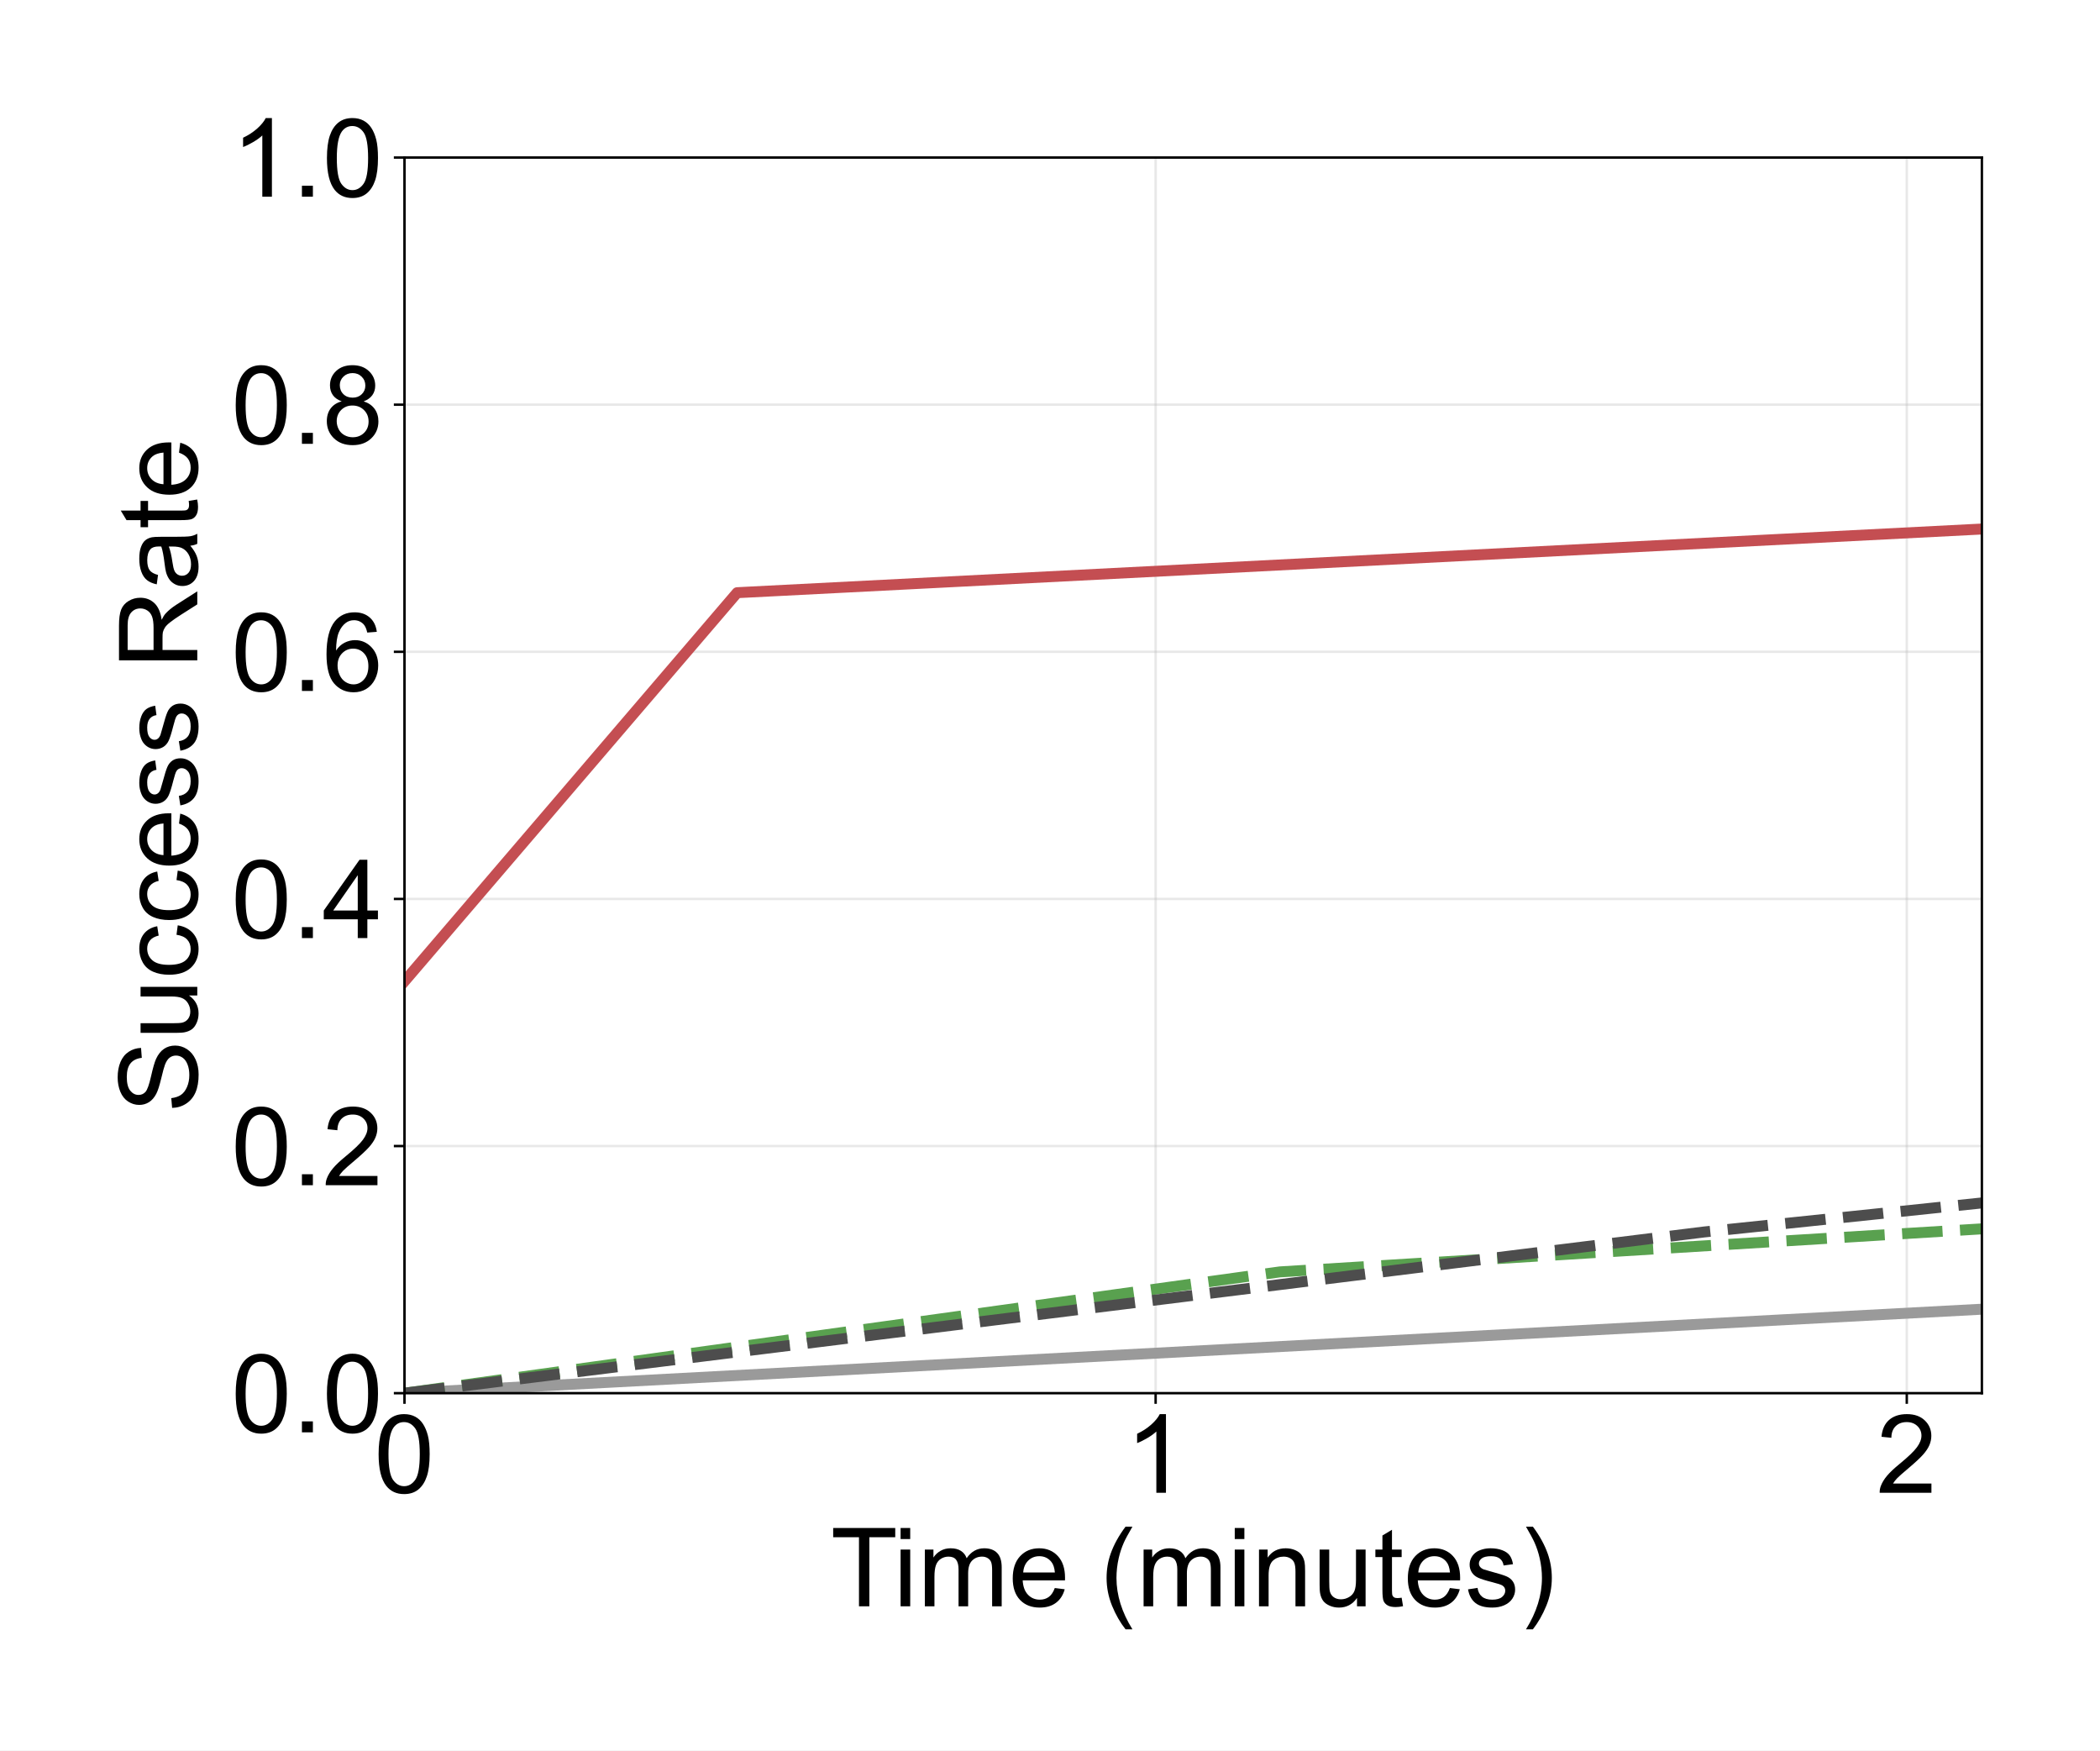
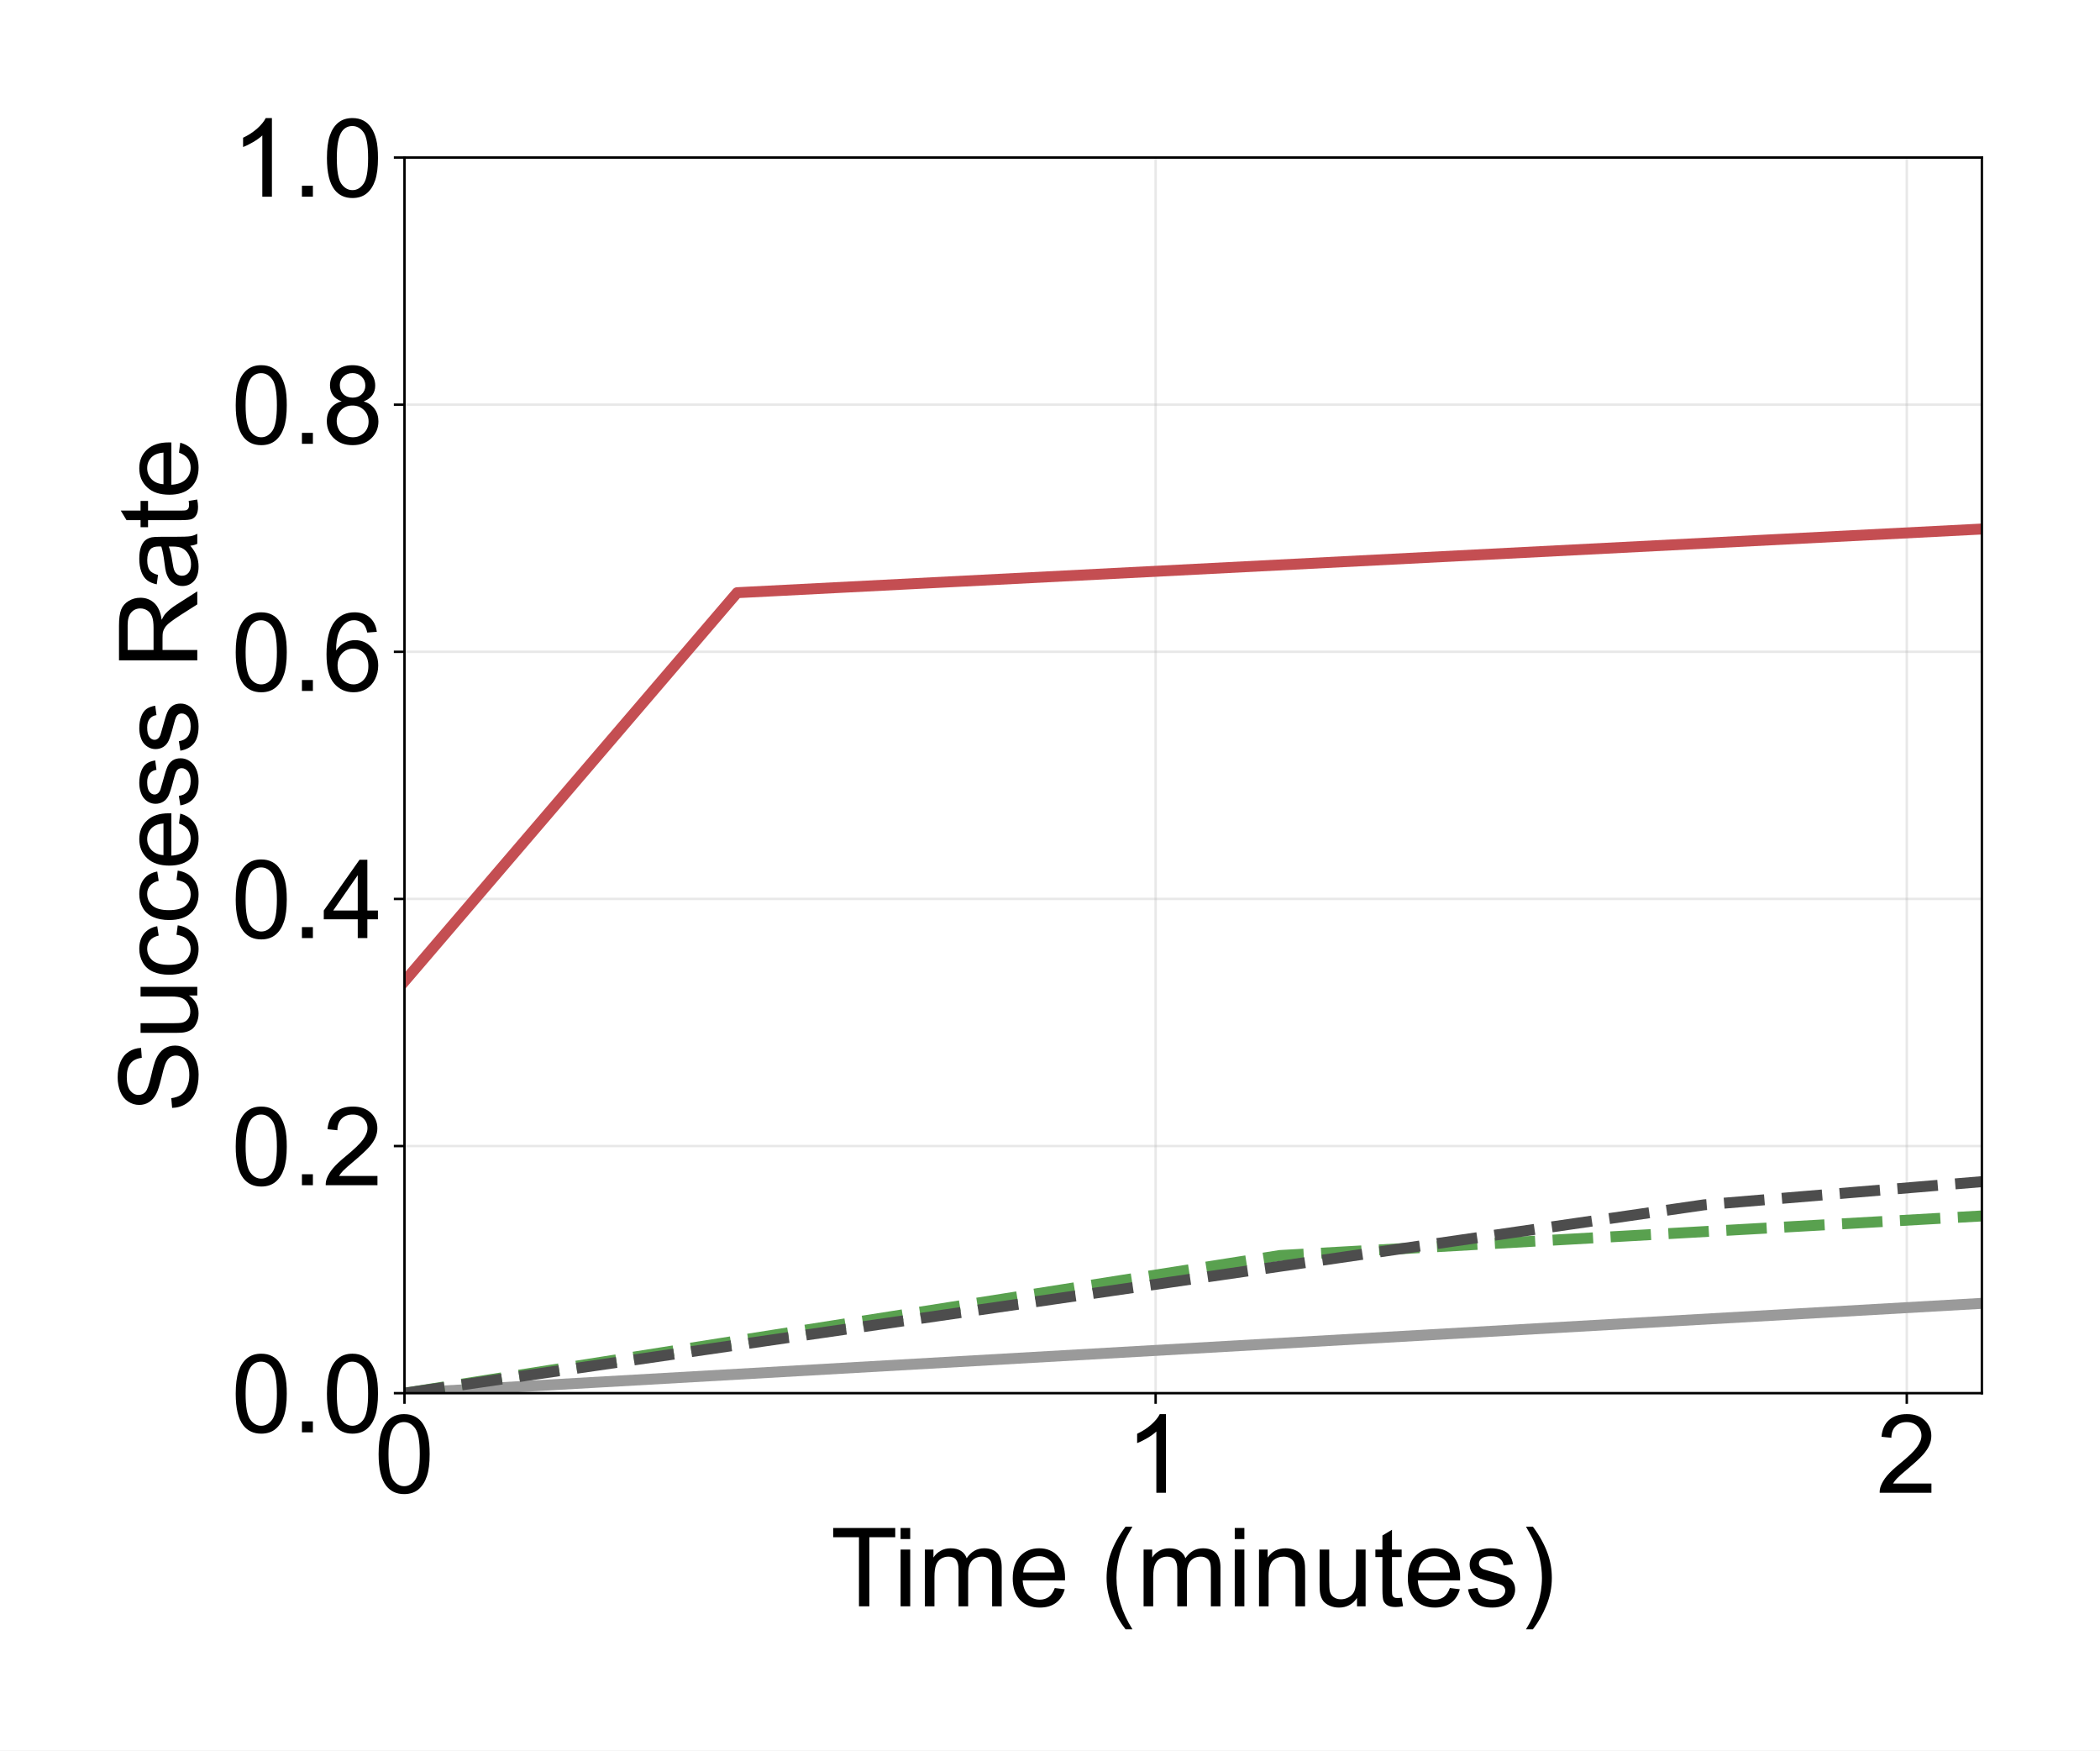
<svg xmlns="http://www.w3.org/2000/svg" xmlns:xlink="http://www.w3.org/1999/xlink" width="691.2pt" height="576pt" viewBox="0 0 691.2 576" version="1.1">
  <defs>
    <style type="text/css">*{stroke-linejoin: round; stroke-linecap: butt}</style>
  </defs>
  <g id="figure_1">
    <g id="patch_1">
      <path d="M 0 576  L 691.2 576  L 691.2 0  L 0 0  z " style="fill: #ffffff" />
    </g>
    <g id="axes_1">
      <g id="patch_2">
        <path d="M 133.13 458.44  L 652.32 458.44  L 652.32 51.84  L 133.13 51.84  z " style="fill: #ffffff" />
      </g>
      <g id="matplotlib.axis_1">
        <g id="xtick_1">
          <g id="line2d_1">
-             <path d="M 133.13 458.44  L 133.13 51.84  " clip-path="url(#pe7d058a179)" style="fill: none; stroke: #b0b0b0; stroke-opacity: 0.3; stroke-width: 0.8; stroke-linecap: square" />
+             <path d="M 133.13 458.44  L 133.13 51.84  " clip-path="url(#pa23b45beda)" style="fill: none; stroke: #b0b0b0; stroke-opacity: 0.3; stroke-width: 0.8; stroke-linecap: square" />
          </g>
          <g id="line2d_2">
            <defs>
-               <path id="mddf0a24f1b" d="M 0 0  L 0 3.5  " style="stroke: #000000; stroke-width: 0.8" />
-             </defs>
-             <g>
-               <use xlink:href="#mddf0a24f1b" x="133.13" y="458.44" style="stroke: #000000; stroke-width: 0.8" />
+               <path id="mc8737bea80" d="M 0 0  L 0 3.5  " style="stroke: #000000; stroke-width: 0.8" />
+             </defs>
+             <g>
+               <use xlink:href="#mc8737bea80" x="133.13" y="458.44" style="stroke: #000000; stroke-width: 0.8" />
            </g>
          </g>
          <g id="text_1">
            <g transform="translate(123.1203 491.2081) scale(0.36 -0.36)">
              <defs>
                <path id="ArialMT-30" d="M 266 2259  Q 266 3072 433 3567  Q 600 4063 929 4331  Q 1259 4600 1759 4600  Q 2128 4600 2406 4451  Q 2684 4303 2865 4023  Q 3047 3744 3150 3342  Q 3253 2941 3253 2259  Q 3253 1453 3087 958  Q 2922 463 2592 192  Q 2263 -78 1759 -78  Q 1097 -78 719 397  Q 266 969 266 2259  z M 844 2259  Q 844 1131 1108 757  Q 1372 384 1759 384  Q 2147 384 2411 759  Q 2675 1134 2675 2259  Q 2675 3391 2411 3762  Q 2147 4134 1753 4134  Q 1366 4134 1134 3806  Q 844 3388 844 2259  z " transform="scale(0.015625)" />
              </defs>
              <use xlink:href="#ArialMT-30" />
            </g>
          </g>
        </g>
        <g id="xtick_2">
          <g id="line2d_3">
-             <path d="M 380.366 458.44  L 380.366 51.84  " clip-path="url(#pe7d058a179)" style="fill: none; stroke: #b0b0b0; stroke-opacity: 0.3; stroke-width: 0.8; stroke-linecap: square" />
+             <path d="M 380.366 458.44  L 380.366 51.84  " clip-path="url(#pa23b45beda)" style="fill: none; stroke: #b0b0b0; stroke-opacity: 0.3; stroke-width: 0.8; stroke-linecap: square" />
          </g>
          <g id="line2d_4">
            <g>
-               <use xlink:href="#mddf0a24f1b" x="380.366" y="458.44" style="stroke: #000000; stroke-width: 0.8" />
+               <use xlink:href="#mc8737bea80" x="380.366" y="458.44" style="stroke: #000000; stroke-width: 0.8" />
            </g>
          </g>
          <g id="text_2">
            <g transform="translate(370.3561 491.2081) scale(0.36 -0.36)">
              <defs>
                <path id="ArialMT-31" d="M 2384 0  L 1822 0  L 1822 3584  Q 1619 3391 1289 3197  Q 959 3003 697 2906  L 697 3450  Q 1169 3672 1522 3987  Q 1875 4303 2022 4600  L 2384 4600  L 2384 0  z " transform="scale(0.015625)" />
              </defs>
              <use xlink:href="#ArialMT-31" />
            </g>
          </g>
        </g>
        <g id="xtick_3">
          <g id="line2d_5">
-             <path d="M 627.602 458.44  L 627.602 51.84  " clip-path="url(#pe7d058a179)" style="fill: none; stroke: #b0b0b0; stroke-opacity: 0.3; stroke-width: 0.8; stroke-linecap: square" />
+             <path d="M 627.602 458.44  L 627.602 51.84  " clip-path="url(#pa23b45beda)" style="fill: none; stroke: #b0b0b0; stroke-opacity: 0.3; stroke-width: 0.8; stroke-linecap: square" />
          </g>
          <g id="line2d_6">
            <g>
-               <use xlink:href="#mddf0a24f1b" x="627.602" y="458.44" style="stroke: #000000; stroke-width: 0.8" />
+               <use xlink:href="#mc8737bea80" x="627.602" y="458.44" style="stroke: #000000; stroke-width: 0.8" />
            </g>
          </g>
          <g id="text_3">
            <g transform="translate(617.5919 491.2081) scale(0.36 -0.36)">
              <defs>
                <path id="ArialMT-32" d="M 3222 541  L 3222 0  L 194 0  Q 188 203 259 391  Q 375 700 629 1000  Q 884 1300 1366 1694  Q 2113 2306 2375 2664  Q 2638 3022 2638 3341  Q 2638 3675 2398 3904  Q 2159 4134 1775 4134  Q 1369 4134 1125 3890  Q 881 3647 878 3216  L 300 3275  Q 359 3922 746 4261  Q 1134 4600 1788 4600  Q 2447 4600 2831 4234  Q 3216 3869 3216 3328  Q 3216 3053 3103 2787  Q 2991 2522 2730 2228  Q 2469 1934 1863 1422  Q 1356 997 1212 845  Q 1069 694 975 541  L 3222 541  z " transform="scale(0.015625)" />
              </defs>
              <use xlink:href="#ArialMT-32" />
            </g>
          </g>
        </g>
        <g id="text_4">
          <g transform="translate(273.3934 528.57) scale(0.36 -0.36)">
            <defs>
              <path id="ArialMT-54" d="M 1659 0  L 1659 4041  L 150 4041  L 150 4581  L 3781 4581  L 3781 4041  L 2266 4041  L 2266 0  L 1659 0  z " transform="scale(0.015625)" />
              <path id="ArialMT-69" d="M 425 3934  L 425 4581  L 988 4581  L 988 3934  L 425 3934  z M 425 0  L 425 3319  L 988 3319  L 988 0  L 425 0  z " transform="scale(0.015625)" />
              <path id="ArialMT-6d" d="M 422 0  L 422 3319  L 925 3319  L 925 2853  Q 1081 3097 1340 3245  Q 1600 3394 1931 3394  Q 2300 3394 2536 3241  Q 2772 3088 2869 2813  Q 3263 3394 3894 3394  Q 4388 3394 4653 3120  Q 4919 2847 4919 2278  L 4919 0  L 4359 0  L 4359 2091  Q 4359 2428 4304 2576  Q 4250 2725 4106 2815  Q 3963 2906 3769 2906  Q 3419 2906 3187 2673  Q 2956 2441 2956 1928  L 2956 0  L 2394 0  L 2394 2156  Q 2394 2531 2256 2718  Q 2119 2906 1806 2906  Q 1569 2906 1367 2781  Q 1166 2656 1075 2415  Q 984 2175 984 1722  L 984 0  L 422 0  z " transform="scale(0.015625)" />
              <path id="ArialMT-65" d="M 2694 1069  L 3275 997  Q 3138 488 2766 206  Q 2394 -75 1816 -75  Q 1088 -75 661 373  Q 234 822 234 1631  Q 234 2469 665 2931  Q 1097 3394 1784 3394  Q 2450 3394 2872 2941  Q 3294 2488 3294 1666  Q 3294 1616 3291 1516  L 816 1516  Q 847 969 1125 678  Q 1403 388 1819 388  Q 2128 388 2347 550  Q 2566 713 2694 1069  z M 847 1978  L 2700 1978  Q 2663 2397 2488 2606  Q 2219 2931 1791 2931  Q 1403 2931 1139 2672  Q 875 2413 847 1978  z " transform="scale(0.015625)" />
              <path id="ArialMT-20" transform="scale(0.015625)" />
              <path id="ArialMT-28" d="M 1497 -1347  Q 1031 -759 709 28  Q 388 816 388 1659  Q 388 2403 628 3084  Q 909 3875 1497 4659  L 1900 4659  Q 1522 4009 1400 3731  Q 1209 3300 1100 2831  Q 966 2247 966 1656  Q 966 153 1900 -1347  L 1497 -1347  z " transform="scale(0.015625)" />
              <path id="ArialMT-6e" d="M 422 0  L 422 3319  L 928 3319  L 928 2847  Q 1294 3394 1984 3394  Q 2284 3394 2536 3286  Q 2788 3178 2913 3003  Q 3038 2828 3088 2588  Q 3119 2431 3119 2041  L 3119 0  L 2556 0  L 2556 2019  Q 2556 2363 2490 2533  Q 2425 2703 2258 2804  Q 2091 2906 1866 2906  Q 1506 2906 1245 2678  Q 984 2450 984 1813  L 984 0  L 422 0  z " transform="scale(0.015625)" />
              <path id="ArialMT-75" d="M 2597 0  L 2597 488  Q 2209 -75 1544 -75  Q 1250 -75 995 37  Q 741 150 617 320  Q 494 491 444 738  Q 409 903 409 1263  L 409 3319  L 972 3319  L 972 1478  Q 972 1038 1006 884  Q 1059 663 1231 536  Q 1403 409 1656 409  Q 1909 409 2131 539  Q 2353 669 2445 892  Q 2538 1116 2538 1541  L 2538 3319  L 3100 3319  L 3100 0  L 2597 0  z " transform="scale(0.015625)" />
              <path id="ArialMT-74" d="M 1650 503  L 1731 6  Q 1494 -44 1306 -44  Q 1000 -44 831 53  Q 663 150 594 308  Q 525 466 525 972  L 525 2881  L 113 2881  L 113 3319  L 525 3319  L 525 4141  L 1084 4478  L 1084 3319  L 1650 3319  L 1650 2881  L 1084 2881  L 1084 941  Q 1084 700 1114 631  Q 1144 563 1211 522  Q 1278 481 1403 481  Q 1497 481 1650 503  z " transform="scale(0.015625)" />
              <path id="ArialMT-73" d="M 197 991  L 753 1078  Q 800 744 1014 566  Q 1228 388 1613 388  Q 2000 388 2187 545  Q 2375 703 2375 916  Q 2375 1106 2209 1216  Q 2094 1291 1634 1406  Q 1016 1563 777 1677  Q 538 1791 414 1992  Q 291 2194 291 2438  Q 291 2659 392 2848  Q 494 3038 669 3163  Q 800 3259 1026 3326  Q 1253 3394 1513 3394  Q 1903 3394 2198 3281  Q 2494 3169 2634 2976  Q 2775 2784 2828 2463  L 2278 2388  Q 2241 2644 2061 2787  Q 1881 2931 1553 2931  Q 1166 2931 1000 2803  Q 834 2675 834 2503  Q 834 2394 903 2306  Q 972 2216 1119 2156  Q 1203 2125 1616 2013  Q 2213 1853 2448 1751  Q 2684 1650 2818 1456  Q 2953 1263 2953 975  Q 2953 694 2789 445  Q 2625 197 2315 61  Q 2006 -75 1616 -75  Q 969 -75 630 194  Q 291 463 197 991  z " transform="scale(0.015625)" />
              <path id="ArialMT-29" d="M 791 -1347  L 388 -1347  Q 1322 153 1322 1656  Q 1322 2244 1188 2822  Q 1081 3291 891 3722  Q 769 4003 388 4659  L 791 4659  Q 1378 3875 1659 3084  Q 1900 2403 1900 1659  Q 1900 816 1576 28  Q 1253 -759 791 -1347  z " transform="scale(0.015625)" />
            </defs>
            <use xlink:href="#ArialMT-54" />
            <use xlink:href="#ArialMT-69" transform="translate(57.33398 0)" />
            <use xlink:href="#ArialMT-6d" transform="translate(79.55078 0)" />
            <use xlink:href="#ArialMT-65" transform="translate(162.8516 0)" />
            <use xlink:href="#ArialMT-20" transform="translate(218.4668 0)" />
            <use xlink:href="#ArialMT-28" transform="translate(246.25 0)" />
            <use xlink:href="#ArialMT-6d" transform="translate(279.5508 0)" />
            <use xlink:href="#ArialMT-69" transform="translate(362.8516 0)" />
            <use xlink:href="#ArialMT-6e" transform="translate(385.0684 0)" />
            <use xlink:href="#ArialMT-75" transform="translate(440.6836 0)" />
            <use xlink:href="#ArialMT-74" transform="translate(496.2988 0)" />
            <use xlink:href="#ArialMT-65" transform="translate(524.082 0)" />
            <use xlink:href="#ArialMT-73" transform="translate(579.6973 0)" />
            <use xlink:href="#ArialMT-29" transform="translate(629.6973 0)" />
          </g>
        </g>
      </g>
      <g id="matplotlib.axis_2">
        <g id="ytick_1">
          <g id="line2d_7">
-             <path d="M 133.13 458.44  L 652.32 458.44  " clip-path="url(#pe7d058a179)" style="fill: none; stroke: #b0b0b0; stroke-opacity: 0.3; stroke-width: 0.8; stroke-linecap: square" />
+             <path d="M 133.13 458.44  L 652.32 458.44  " clip-path="url(#pa23b45beda)" style="fill: none; stroke: #b0b0b0; stroke-opacity: 0.3; stroke-width: 0.8; stroke-linecap: square" />
          </g>
          <g id="line2d_8">
            <defs>
-               <path id="m1bae97be76" d="M 0 0  L -3.5 0  " style="stroke: #000000; stroke-width: 0.8" />
-             </defs>
-             <g>
-               <use xlink:href="#m1bae97be76" x="133.13" y="458.44" style="stroke: #000000; stroke-width: 0.8" />
+               <path id="mf6ff5a0eb2" d="M 0 0  L -3.5 0  " style="stroke: #000000; stroke-width: 0.8" />
+             </defs>
+             <g>
+               <use xlink:href="#mf6ff5a0eb2" x="133.13" y="458.44" style="stroke: #000000; stroke-width: 0.8" />
            </g>
          </g>
          <g id="text_5">
            <g transform="translate(76.09 471.3241) scale(0.36 -0.36)">
              <defs>
                <path id="ArialMT-2e" d="M 581 0  L 581 641  L 1222 641  L 1222 0  L 581 0  z " transform="scale(0.015625)" />
              </defs>
              <use xlink:href="#ArialMT-30" />
              <use xlink:href="#ArialMT-2e" transform="translate(55.61523 0)" />
              <use xlink:href="#ArialMT-30" transform="translate(83.39844 0)" />
            </g>
          </g>
        </g>
        <g id="ytick_2">
          <g id="line2d_9">
-             <path d="M 133.13 377.12  L 652.32 377.12  " clip-path="url(#pe7d058a179)" style="fill: none; stroke: #b0b0b0; stroke-opacity: 0.3; stroke-width: 0.8; stroke-linecap: square" />
+             <path d="M 133.13 377.12  L 652.32 377.12  " clip-path="url(#pa23b45beda)" style="fill: none; stroke: #b0b0b0; stroke-opacity: 0.3; stroke-width: 0.8; stroke-linecap: square" />
          </g>
          <g id="line2d_10">
            <g>
-               <use xlink:href="#m1bae97be76" x="133.13" y="377.12" style="stroke: #000000; stroke-width: 0.8" />
+               <use xlink:href="#mf6ff5a0eb2" x="133.13" y="377.12" style="stroke: #000000; stroke-width: 0.8" />
            </g>
          </g>
          <g id="text_6">
            <g transform="translate(76.09 390.0041) scale(0.36 -0.36)">
              <use xlink:href="#ArialMT-30" />
              <use xlink:href="#ArialMT-2e" transform="translate(55.61523 0)" />
              <use xlink:href="#ArialMT-32" transform="translate(83.39844 0)" />
            </g>
          </g>
        </g>
        <g id="ytick_3">
          <g id="line2d_11">
-             <path d="M 133.13 295.8  L 652.32 295.8  " clip-path="url(#pe7d058a179)" style="fill: none; stroke: #b0b0b0; stroke-opacity: 0.3; stroke-width: 0.8; stroke-linecap: square" />
+             <path d="M 133.13 295.8  L 652.32 295.8  " clip-path="url(#pa23b45beda)" style="fill: none; stroke: #b0b0b0; stroke-opacity: 0.3; stroke-width: 0.8; stroke-linecap: square" />
          </g>
          <g id="line2d_12">
            <g>
-               <use xlink:href="#m1bae97be76" x="133.13" y="295.8" style="stroke: #000000; stroke-width: 0.8" />
+               <use xlink:href="#mf6ff5a0eb2" x="133.13" y="295.8" style="stroke: #000000; stroke-width: 0.8" />
            </g>
          </g>
          <g id="text_7">
            <g transform="translate(76.09 308.6841) scale(0.36 -0.36)">
              <defs>
                <path id="ArialMT-34" d="M 2069 0  L 2069 1097  L 81 1097  L 81 1613  L 2172 4581  L 2631 4581  L 2631 1613  L 3250 1613  L 3250 1097  L 2631 1097  L 2631 0  L 2069 0  z M 2069 1613  L 2069 3678  L 634 1613  L 2069 1613  z " transform="scale(0.015625)" />
              </defs>
              <use xlink:href="#ArialMT-30" />
              <use xlink:href="#ArialMT-2e" transform="translate(55.61523 0)" />
              <use xlink:href="#ArialMT-34" transform="translate(83.39844 0)" />
            </g>
          </g>
        </g>
        <g id="ytick_4">
          <g id="line2d_13">
-             <path d="M 133.13 214.48  L 652.32 214.48  " clip-path="url(#pe7d058a179)" style="fill: none; stroke: #b0b0b0; stroke-opacity: 0.3; stroke-width: 0.8; stroke-linecap: square" />
+             <path d="M 133.13 214.48  L 652.32 214.48  " clip-path="url(#pa23b45beda)" style="fill: none; stroke: #b0b0b0; stroke-opacity: 0.3; stroke-width: 0.8; stroke-linecap: square" />
          </g>
          <g id="line2d_14">
            <g>
-               <use xlink:href="#m1bae97be76" x="133.13" y="214.48" style="stroke: #000000; stroke-width: 0.8" />
+               <use xlink:href="#mf6ff5a0eb2" x="133.13" y="214.48" style="stroke: #000000; stroke-width: 0.8" />
            </g>
          </g>
          <g id="text_8">
            <g transform="translate(76.09 227.3641) scale(0.36 -0.36)">
              <defs>
                <path id="ArialMT-36" d="M 3184 3459  L 2625 3416  Q 2550 3747 2413 3897  Q 2184 4138 1850 4138  Q 1581 4138 1378 3988  Q 1113 3794 959 3422  Q 806 3050 800 2363  Q 1003 2672 1297 2822  Q 1591 2972 1913 2972  Q 2475 2972 2870 2558  Q 3266 2144 3266 1488  Q 3266 1056 3080 686  Q 2894 316 2569 119  Q 2244 -78 1831 -78  Q 1128 -78 684 439  Q 241 956 241 2144  Q 241 3472 731 4075  Q 1159 4600 1884 4600  Q 2425 4600 2770 4297  Q 3116 3994 3184 3459  z M 888 1484  Q 888 1194 1011 928  Q 1134 663 1356 523  Q 1578 384 1822 384  Q 2178 384 2434 671  Q 2691 959 2691 1453  Q 2691 1928 2437 2201  Q 2184 2475 1800 2475  Q 1419 2475 1153 2201  Q 888 1928 888 1484  z " transform="scale(0.015625)" />
              </defs>
              <use xlink:href="#ArialMT-30" />
              <use xlink:href="#ArialMT-2e" transform="translate(55.61523 0)" />
              <use xlink:href="#ArialMT-36" transform="translate(83.39844 0)" />
            </g>
          </g>
        </g>
        <g id="ytick_5">
          <g id="line2d_15">
-             <path d="M 133.13 133.16  L 652.32 133.16  " clip-path="url(#pe7d058a179)" style="fill: none; stroke: #b0b0b0; stroke-opacity: 0.3; stroke-width: 0.8; stroke-linecap: square" />
+             <path d="M 133.13 133.16  L 652.32 133.16  " clip-path="url(#pa23b45beda)" style="fill: none; stroke: #b0b0b0; stroke-opacity: 0.3; stroke-width: 0.8; stroke-linecap: square" />
          </g>
          <g id="line2d_16">
            <g>
-               <use xlink:href="#m1bae97be76" x="133.13" y="133.16" style="stroke: #000000; stroke-width: 0.8" />
+               <use xlink:href="#mf6ff5a0eb2" x="133.13" y="133.16" style="stroke: #000000; stroke-width: 0.8" />
            </g>
          </g>
          <g id="text_9">
            <g transform="translate(76.09 146.0441) scale(0.36 -0.36)">
              <defs>
                <path id="ArialMT-38" d="M 1131 2484  Q 781 2613 612 2850  Q 444 3088 444 3419  Q 444 3919 803 4259  Q 1163 4600 1759 4600  Q 2359 4600 2725 4251  Q 3091 3903 3091 3403  Q 3091 3084 2923 2848  Q 2756 2613 2416 2484  Q 2838 2347 3058 2040  Q 3278 1734 3278 1309  Q 3278 722 2862 322  Q 2447 -78 1769 -78  Q 1091 -78 675 323  Q 259 725 259 1325  Q 259 1772 486 2073  Q 713 2375 1131 2484  z M 1019 3438  Q 1019 3113 1228 2906  Q 1438 2700 1772 2700  Q 2097 2700 2305 2904  Q 2513 3109 2513 3406  Q 2513 3716 2298 3927  Q 2084 4138 1766 4138  Q 1444 4138 1231 3931  Q 1019 3725 1019 3438  z M 838 1322  Q 838 1081 952 856  Q 1066 631 1291 507  Q 1516 384 1775 384  Q 2178 384 2440 643  Q 2703 903 2703 1303  Q 2703 1709 2433 1975  Q 2163 2241 1756 2241  Q 1359 2241 1098 1978  Q 838 1716 838 1322  z " transform="scale(0.015625)" />
              </defs>
              <use xlink:href="#ArialMT-30" />
              <use xlink:href="#ArialMT-2e" transform="translate(55.61523 0)" />
              <use xlink:href="#ArialMT-38" transform="translate(83.39844 0)" />
            </g>
          </g>
        </g>
        <g id="ytick_6">
          <g id="line2d_17">
-             <path d="M 133.13 51.84  L 652.32 51.84  " clip-path="url(#pe7d058a179)" style="fill: none; stroke: #b0b0b0; stroke-opacity: 0.3; stroke-width: 0.8; stroke-linecap: square" />
+             <path d="M 133.13 51.84  L 652.32 51.84  " clip-path="url(#pa23b45beda)" style="fill: none; stroke: #b0b0b0; stroke-opacity: 0.3; stroke-width: 0.8; stroke-linecap: square" />
          </g>
          <g id="line2d_18">
            <g>
-               <use xlink:href="#m1bae97be76" x="133.13" y="51.84" style="stroke: #000000; stroke-width: 0.8" />
+               <use xlink:href="#mf6ff5a0eb2" x="133.13" y="51.84" style="stroke: #000000; stroke-width: 0.8" />
            </g>
          </g>
          <g id="text_10">
            <g transform="translate(76.09 64.72406) scale(0.36 -0.36)">
              <use xlink:href="#ArialMT-31" />
              <use xlink:href="#ArialMT-2e" transform="translate(55.61523 0)" />
              <use xlink:href="#ArialMT-30" transform="translate(83.39844 0)" />
            </g>
          </g>
        </g>
        <g id="text_11">
          <g transform="translate(64.935 366.1859) rotate(-90) scale(0.36 -0.36)">
            <defs>
              <path id="ArialMT-53" d="M 288 1472  L 859 1522  Q 900 1178 1048 958  Q 1197 738 1509 602  Q 1822 466 2213 466  Q 2559 466 2825 569  Q 3091 672 3220 851  Q 3350 1031 3350 1244  Q 3350 1459 3225 1620  Q 3100 1781 2813 1891  Q 2628 1963 1997 2114  Q 1366 2266 1113 2400  Q 784 2572 623 2826  Q 463 3081 463 3397  Q 463 3744 659 4045  Q 856 4347 1234 4503  Q 1613 4659 2075 4659  Q 2584 4659 2973 4495  Q 3363 4331 3572 4012  Q 3781 3694 3797 3291  L 3216 3247  Q 3169 3681 2898 3903  Q 2628 4125 2100 4125  Q 1550 4125 1298 3923  Q 1047 3722 1047 3438  Q 1047 3191 1225 3031  Q 1400 2872 2139 2705  Q 2878 2538 3153 2413  Q 3553 2228 3743 1945  Q 3934 1663 3934 1294  Q 3934 928 3725 604  Q 3516 281 3123 101  Q 2731 -78 2241 -78  Q 1619 -78 1198 103  Q 778 284 539 648  Q 300 1013 288 1472  z " transform="scale(0.015625)" />
              <path id="ArialMT-63" d="M 2588 1216  L 3141 1144  Q 3050 572 2676 248  Q 2303 -75 1759 -75  Q 1078 -75 664 370  Q 250 816 250 1647  Q 250 2184 428 2587  Q 606 2991 970 3192  Q 1334 3394 1763 3394  Q 2303 3394 2647 3120  Q 2991 2847 3088 2344  L 2541 2259  Q 2463 2594 2264 2762  Q 2066 2931 1784 2931  Q 1359 2931 1093 2626  Q 828 2322 828 1663  Q 828 994 1084 691  Q 1341 388 1753 388  Q 2084 388 2306 591  Q 2528 794 2588 1216  z " transform="scale(0.015625)" />
              <path id="ArialMT-52" d="M 503 0  L 503 4581  L 2534 4581  Q 3147 4581 3465 4457  Q 3784 4334 3975 4021  Q 4166 3709 4166 3331  Q 4166 2844 3850 2509  Q 3534 2175 2875 2084  Q 3116 1969 3241 1856  Q 3506 1613 3744 1247  L 4541 0  L 3778 0  L 3172 953  Q 2906 1366 2734 1584  Q 2563 1803 2427 1890  Q 2291 1978 2150 2013  Q 2047 2034 1813 2034  L 1109 2034  L 1109 0  L 503 0  z M 1109 2559  L 2413 2559  Q 2828 2559 3062 2645  Q 3297 2731 3419 2920  Q 3541 3109 3541 3331  Q 3541 3656 3305 3865  Q 3069 4075 2559 4075  L 1109 4075  L 1109 2559  z " transform="scale(0.015625)" />
              <path id="ArialMT-61" d="M 2588 409  Q 2275 144 1986 34  Q 1697 -75 1366 -75  Q 819 -75 525 192  Q 231 459 231 875  Q 231 1119 342 1320  Q 453 1522 633 1644  Q 813 1766 1038 1828  Q 1203 1872 1538 1913  Q 2219 1994 2541 2106  Q 2544 2222 2544 2253  Q 2544 2597 2384 2738  Q 2169 2928 1744 2928  Q 1347 2928 1158 2789  Q 969 2650 878 2297  L 328 2372  Q 403 2725 575 2942  Q 747 3159 1072 3276  Q 1397 3394 1825 3394  Q 2250 3394 2515 3294  Q 2781 3194 2906 3042  Q 3031 2891 3081 2659  Q 3109 2516 3109 2141  L 3109 1391  Q 3109 606 3145 398  Q 3181 191 3288 0  L 2700 0  Q 2613 175 2588 409  z M 2541 1666  Q 2234 1541 1622 1453  Q 1275 1403 1131 1340  Q 988 1278 909 1158  Q 831 1038 831 891  Q 831 666 1001 516  Q 1172 366 1500 366  Q 1825 366 2078 508  Q 2331 650 2450 897  Q 2541 1088 2541 1459  L 2541 1666  z " transform="scale(0.015625)" />
            </defs>
            <use xlink:href="#ArialMT-53" />
            <use xlink:href="#ArialMT-75" transform="translate(66.69922 0)" />
            <use xlink:href="#ArialMT-63" transform="translate(122.3145 0)" />
            <use xlink:href="#ArialMT-63" transform="translate(172.3145 0)" />
            <use xlink:href="#ArialMT-65" transform="translate(222.3145 0)" />
            <use xlink:href="#ArialMT-73" transform="translate(277.9297 0)" />
            <use xlink:href="#ArialMT-73" transform="translate(327.9297 0)" />
            <use xlink:href="#ArialMT-20" transform="translate(377.9297 0)" />
            <use xlink:href="#ArialMT-52" transform="translate(405.7129 0)" />
            <use xlink:href="#ArialMT-61" transform="translate(477.9297 0)" />
            <use xlink:href="#ArialMT-74" transform="translate(533.5449 0)" />
            <use xlink:href="#ArialMT-65" transform="translate(561.3281 0)" />
          </g>
        </g>
      </g>
      <g id="line2d_19">
-         <path d="M 133.13 458.44  L 652.32 430.805  " clip-path="url(#pe7d058a179)" style="fill: none; stroke: #9a9a9a; stroke-width: 3.6; stroke-linecap: square" />
+         <path d="M 133.13 458.44  L 652.32 428.881  " clip-path="url(#pa23b45beda)" style="fill: none; stroke: #9a9a9a; stroke-width: 3.6; stroke-linecap: square" />
      </g>
      <g id="line2d_20">
-         <path d="M 133.13 458.44  L 421.282 418.527  L 652.32 404.366  " clip-path="url(#pe7d058a179)" style="fill: none; stroke-dasharray: 13.32,5.76; stroke-dashoffset: 0; stroke: #59a14f; stroke-width: 3.6" />
+         <path d="M 133.13 458.44  L 421.282 413.139  L 652.32 400.122  " clip-path="url(#pa23b45beda)" style="fill: none; stroke-dasharray: 13.32,5.76; stroke-dashoffset: 0; stroke: #59a14f; stroke-width: 3.6" />
      </g>
      <g id="line2d_21">
-         <path d="M 133.13 458.44  L 560.848 405.4  L 652.32 395.836  " clip-path="url(#pe7d058a179)" style="fill: none; stroke-dasharray: 13.32,5.76; stroke-dashoffset: 0; stroke: #4d4d4d; stroke-width: 3.6" />
+         <path d="M 133.13 458.44  L 560.848 396.466  L 652.32 388.836  " clip-path="url(#pa23b45beda)" style="fill: none; stroke-dasharray: 13.32,5.76; stroke-dashoffset: 0; stroke: #4d4d4d; stroke-width: 3.6" />
      </g>
      <g id="line2d_22">
-         <path d="M 133.13 322.907  L 242.631 195.031  L 652.32 174.082  " clip-path="url(#pe7d058a179)" style="fill: none; stroke: #c44e52; stroke-width: 3.6; stroke-linecap: square" />
+         <path d="M 133.13 322.907  L 242.631 195.031  L 652.32 174.082  " clip-path="url(#pa23b45beda)" style="fill: none; stroke: #c44e52; stroke-width: 3.6; stroke-linecap: square" />
      </g>
      <g id="patch_3">
        <path d="M 133.13 458.44  L 133.13 51.84  " style="fill: none; stroke: #000000; stroke-width: 0.8; stroke-linejoin: miter; stroke-linecap: square" />
      </g>
      <g id="patch_4">
        <path d="M 652.32 458.44  L 652.32 51.84  " style="fill: none; stroke: #000000; stroke-width: 0.8; stroke-linejoin: miter; stroke-linecap: square" />
      </g>
      <g id="patch_5">
        <path d="M 133.13 458.44  L 652.32 458.44  " style="fill: none; stroke: #000000; stroke-width: 0.8; stroke-linejoin: miter; stroke-linecap: square" />
      </g>
      <g id="patch_6">
        <path d="M 133.13 51.84  L 652.32 51.84  " style="fill: none; stroke: #000000; stroke-width: 0.8; stroke-linejoin: miter; stroke-linecap: square" />
      </g>
    </g>
  </g>
  <defs>
-     <clipPath id="pe7d058a179">
+     <clipPath id="pa23b45beda">
      <rect x="133.13" y="51.84" width="519.19" height="406.6" />
    </clipPath>
  </defs>
</svg>
